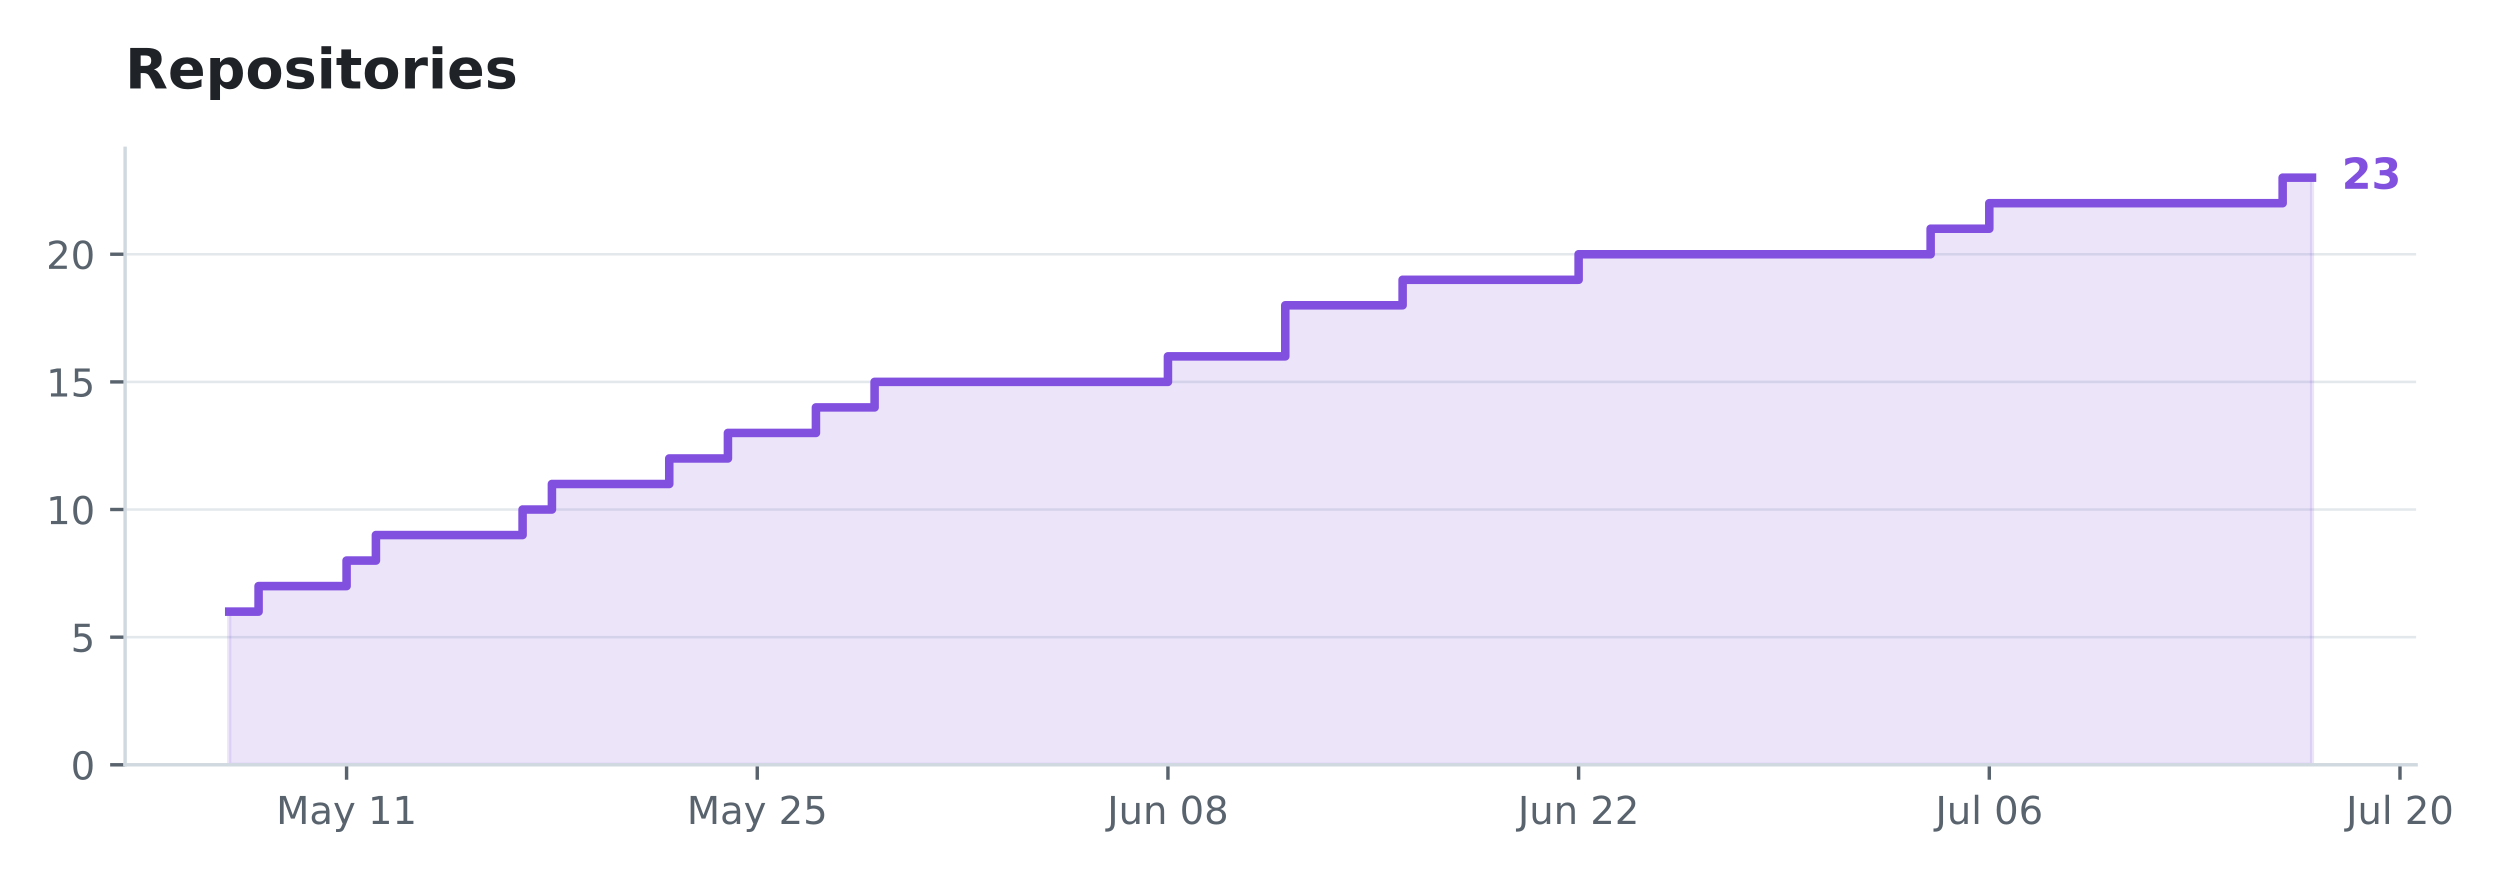
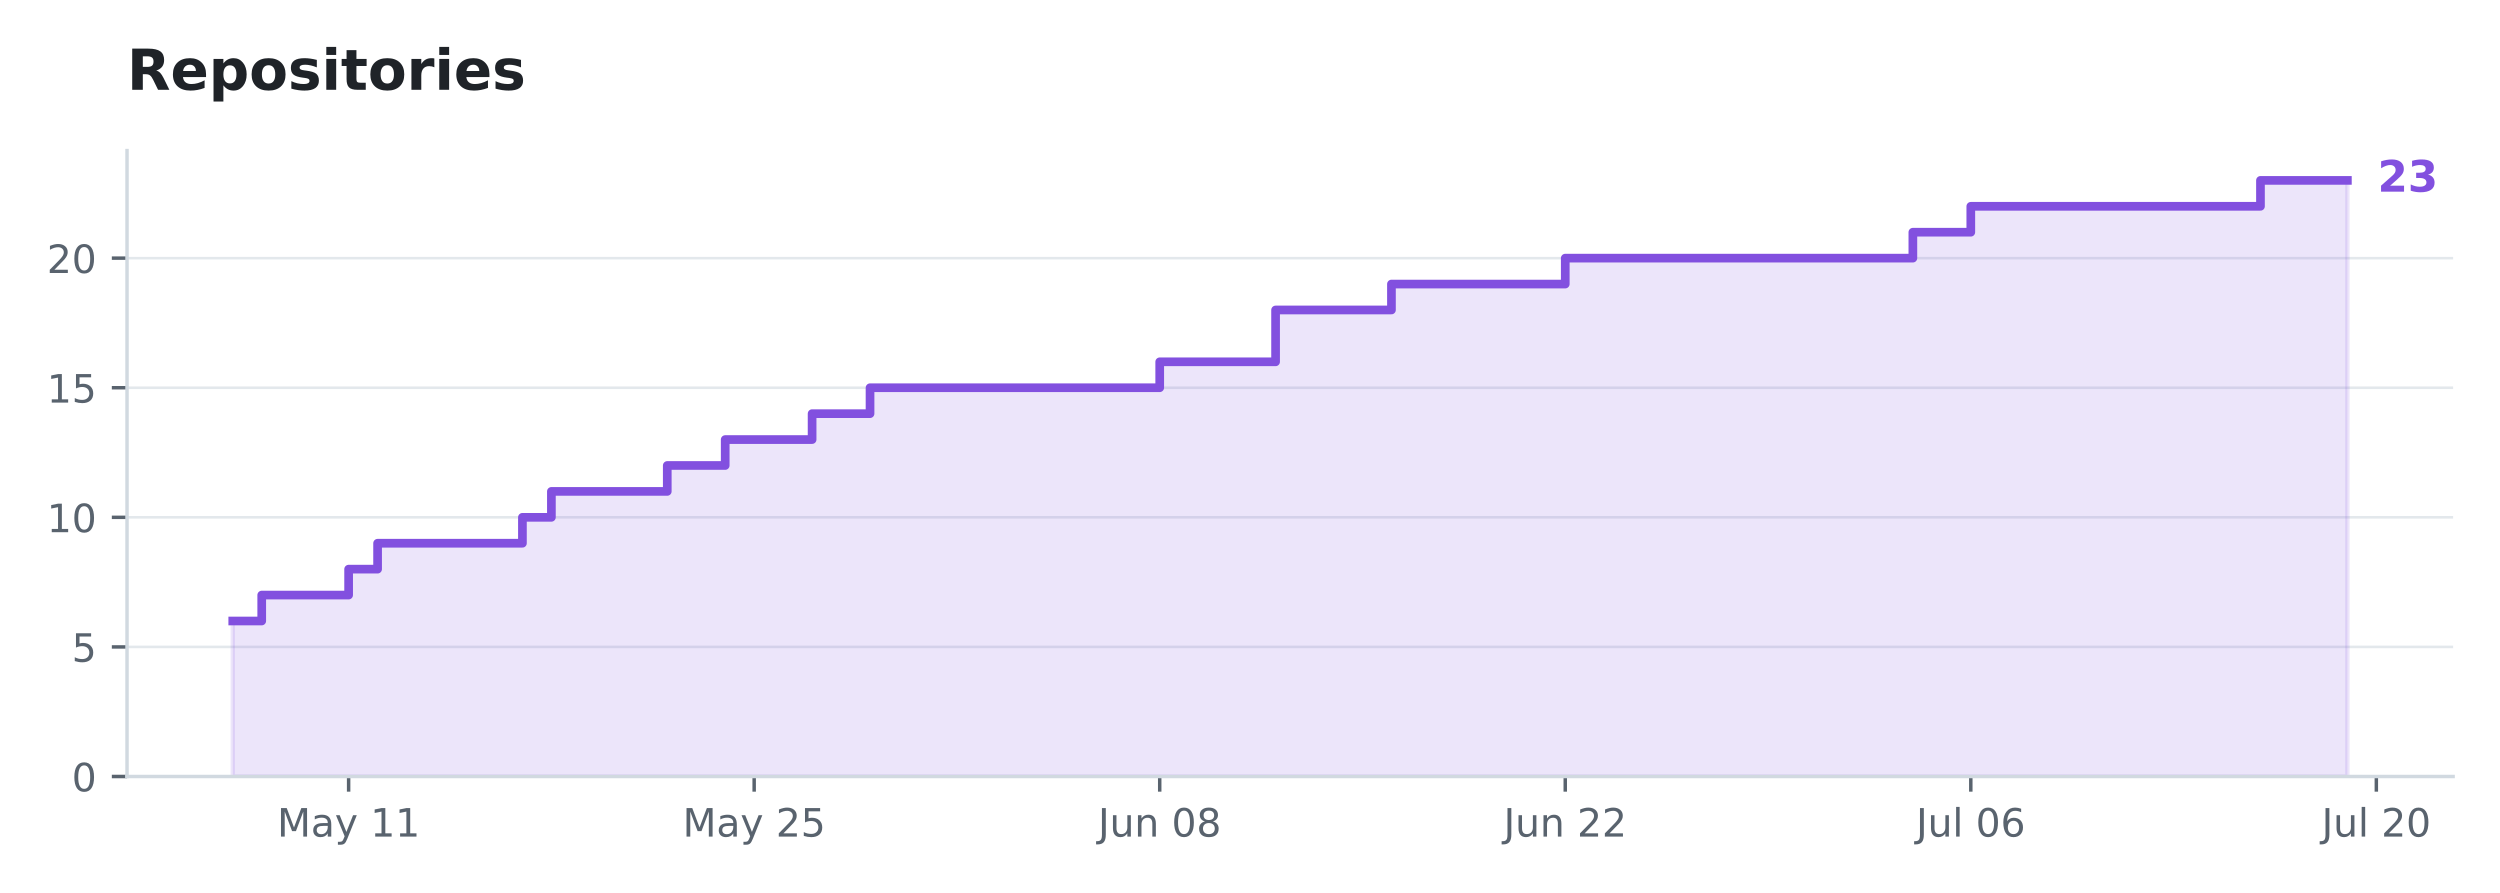
- <svg xmlns="http://www.w3.org/2000/svg" xmlns:xlink="http://www.w3.org/1999/xlink" width="584.546pt" height="205.623pt" viewBox="0 0 584.546 205.623" version="1.1">
+ <svg xmlns="http://www.w3.org/2000/svg" xmlns:xlink="http://www.w3.org/1999/xlink" width="575.732pt" height="205.623pt" viewBox="0 0 575.732 205.623" version="1.1">
  <defs>
    <style type="text/css">*{stroke-linejoin: round; stroke-linecap: butt}</style>
  </defs>
  <g id="figure_1">
    <g id="patch_1">
-       <path d="M 0 205.623  L 584.546 205.623  L 584.546 0  L 0 0  L 0 205.623  z " style="fill: none; opacity: 0" />
+       <path d="M 0 205.623  L 575.732 205.623  L 575.732 0  L 0 0  L 0 205.623  z " style="fill: none; opacity: 0" />
    </g>
    <g id="axes_1">
      <g id="patch_2">
        <path d="M 29.253 178.822  L 564.933 178.822  L 564.933 34.678  L 29.253 34.678  L 29.253 178.822  z " style="fill: none" />
      </g>
      <g id="matplotlib.axis_1">
        <g id="xtick_1">
          <g id="line2d_1">
            <defs>
-               <path id="mc59dd1b0ab" d="M 0 0  L 0 3.5  " style="stroke: #59636e; stroke-width: 0.8" />
+               <path id="m667d242e00" d="M 0 0  L 0 3.5  " style="stroke: #59636e; stroke-width: 0.8" />
            </defs>
            <g>
-               <use xlink:href="#mc59dd1b0ab" x="81.037" y="178.822" style="fill: #59636e; stroke: #59636e; stroke-width: 0.8" />
+               <use xlink:href="#m667d242e00" x="80.286" y="178.822" style="fill: #59636e; stroke: #59636e; stroke-width: 0.8" />
            </g>
          </g>
          <g id="text_1">
-             <g style="fill: #59636e" transform="translate(64.57703 192.6599) scale(0.09 -0.09)">
+             <g style="fill: #59636e" transform="translate(63.82537 192.6599) scale(0.09 -0.09)">
              <defs>
                <path id="DejaVuSans-30" d="M 628 4666  L 1569 4666  L 2759 1491  L 3956 4666  L 4897 4666  L 4897 0  L 4281 0  L 4281 4097  L 3078 897  L 2444 897  L 1241 4097  L 1241 0  L 628 0  L 628 4666  z " transform="scale(0.015625)" />
                <path id="DejaVuSans-44" d="M 2194 1759  Q 1497 1759 1228 1600  Q 959 1441 959 1056  Q 959 750 1161 570  Q 1363 391 1709 391  Q 2188 391 2477 730  Q 2766 1069 2766 1631  L 2766 1759  L 2194 1759  z M 3341 1997  L 3341 0  L 2766 0  L 2766 531  Q 2569 213 2275 61  Q 1981 -91 1556 -91  Q 1019 -91 701 211  Q 384 513 384 1019  Q 384 1609 779 1909  Q 1175 2209 1959 2209  L 2766 2209  L 2766 2266  Q 2766 2663 2505 2880  Q 2244 3097 1772 3097  Q 1472 3097 1187 3025  Q 903 2953 641 2809  L 641 3341  Q 956 3463 1253 3523  Q 1550 3584 1831 3584  Q 2591 3584 2966 3190  Q 3341 2797 3341 1997  z " transform="scale(0.015625)" />
                <path id="DejaVuSans-5c" d="M 2059 -325  Q 1816 -950 1584 -1140  Q 1353 -1331 966 -1331  L 506 -1331  L 506 -850  L 844 -850  Q 1081 -850 1212 -737  Q 1344 -625 1503 -206  L 1606 56  L 191 3500  L 800 3500  L 1894 763  L 2988 3500  L 3597 3500  L 2059 -325  z " transform="scale(0.015625)" />
                <path id="DejaVuSans-3" transform="scale(0.015625)" />
                <path id="DejaVuSans-14" d="M 794 531  L 1825 531  L 1825 4091  L 703 3866  L 703 4441  L 1819 4666  L 2450 4666  L 2450 531  L 3481 531  L 3481 0  L 794 0  L 794 531  z " transform="scale(0.015625)" />
              </defs>
              <use xlink:href="#DejaVuSans-30" />
              <use xlink:href="#DejaVuSans-44" transform="translate(86.28125 0)" />
              <use xlink:href="#DejaVuSans-5c" transform="translate(147.5625 0)" />
              <use xlink:href="#DejaVuSans-3" transform="translate(206.75 0)" />
              <use xlink:href="#DejaVuSans-14" transform="translate(238.5312 0)" />
              <use xlink:href="#DejaVuSans-14" transform="translate(302.1562 0)" />
            </g>
          </g>
        </g>
        <g id="xtick_2">
          <g id="line2d_2">
            <g>
-               <use xlink:href="#mc59dd1b0ab" x="177.062" y="178.822" style="fill: #59636e; stroke: #59636e; stroke-width: 0.8" />
+               <use xlink:href="#m667d242e00" x="173.679" y="178.822" style="fill: #59636e; stroke: #59636e; stroke-width: 0.8" />
            </g>
          </g>
          <g id="text_2">
-             <g style="fill: #59636e" transform="translate(160.6016 192.6599) scale(0.09 -0.09)">
+             <g style="fill: #59636e" transform="translate(157.2191 192.6599) scale(0.09 -0.09)">
              <defs>
                <path id="DejaVuSans-15" d="M 1228 531  L 3431 531  L 3431 0  L 469 0  L 469 531  Q 828 903 1448 1529  Q 2069 2156 2228 2338  Q 2531 2678 2651 2914  Q 2772 3150 2772 3378  Q 2772 3750 2511 3984  Q 2250 4219 1831 4219  Q 1534 4219 1204 4116  Q 875 4013 500 3803  L 500 4441  Q 881 4594 1212 4672  Q 1544 4750 1819 4750  Q 2544 4750 2975 4387  Q 3406 4025 3406 3419  Q 3406 3131 3298 2873  Q 3191 2616 2906 2266  Q 2828 2175 2409 1742  Q 1991 1309 1228 531  z " transform="scale(0.015625)" />
                <path id="DejaVuSans-18" d="M 691 4666  L 3169 4666  L 3169 4134  L 1269 4134  L 1269 2991  Q 1406 3038 1543 3061  Q 1681 3084 1819 3084  Q 2600 3084 3056 2656  Q 3513 2228 3513 1497  Q 3513 744 3044 326  Q 2575 -91 1722 -91  Q 1428 -91 1123 -41  Q 819 9 494 109  L 494 744  Q 775 591 1075 516  Q 1375 441 1709 441  Q 2250 441 2565 725  Q 2881 1009 2881 1497  Q 2881 1984 2565 2268  Q 2250 2553 1709 2553  Q 1456 2553 1204 2497  Q 953 2441 691 2322  L 691 4666  z " transform="scale(0.015625)" />
              </defs>
              <use xlink:href="#DejaVuSans-30" />
              <use xlink:href="#DejaVuSans-44" transform="translate(86.28125 0)" />
              <use xlink:href="#DejaVuSans-5c" transform="translate(147.5625 0)" />
              <use xlink:href="#DejaVuSans-3" transform="translate(206.75 0)" />
              <use xlink:href="#DejaVuSans-15" transform="translate(238.5312 0)" />
              <use xlink:href="#DejaVuSans-18" transform="translate(302.1562 0)" />
            </g>
          </g>
        </g>
        <g id="xtick_3">
          <g id="line2d_3">
            <g>
-               <use xlink:href="#mc59dd1b0ab" x="273.086" y="178.822" style="fill: #59636e; stroke: #59636e; stroke-width: 0.8" />
+               <use xlink:href="#m667d242e00" x="267.073" y="178.822" style="fill: #59636e; stroke: #59636e; stroke-width: 0.8" />
            </g>
          </g>
          <g id="text_3">
-             <g style="fill: #59636e" transform="translate(258.8987 192.6599) scale(0.09 -0.09)">
+             <g style="fill: #59636e" transform="translate(252.8854 192.6599) scale(0.09 -0.09)">
              <defs>
                <path id="DejaVuSans-2d" d="M 628 4666  L 1259 4666  L 1259 325  Q 1259 -519 939 -900  Q 619 -1281 -91 -1281  L -331 -1281  L -331 -750  L -134 -750  Q 284 -750 456 -515  Q 628 -281 628 325  L 628 4666  z " transform="scale(0.015625)" />
                <path id="DejaVuSans-58" d="M 544 1381  L 544 3500  L 1119 3500  L 1119 1403  Q 1119 906 1312 657  Q 1506 409 1894 409  Q 2359 409 2629 706  Q 2900 1003 2900 1516  L 2900 3500  L 3475 3500  L 3475 0  L 2900 0  L 2900 538  Q 2691 219 2414 64  Q 2138 -91 1772 -91  Q 1169 -91 856 284  Q 544 659 544 1381  z M 1991 3584  L 1991 3584  z " transform="scale(0.015625)" />
                <path id="DejaVuSans-51" d="M 3513 2113  L 3513 0  L 2938 0  L 2938 2094  Q 2938 2591 2744 2837  Q 2550 3084 2163 3084  Q 1697 3084 1428 2787  Q 1159 2491 1159 1978  L 1159 0  L 581 0  L 581 3500  L 1159 3500  L 1159 2956  Q 1366 3272 1645 3428  Q 1925 3584 2291 3584  Q 2894 3584 3203 3211  Q 3513 2838 3513 2113  z " transform="scale(0.015625)" />
                <path id="DejaVuSans-13" d="M 2034 4250  Q 1547 4250 1301 3770  Q 1056 3291 1056 2328  Q 1056 1369 1301 889  Q 1547 409 2034 409  Q 2525 409 2770 889  Q 3016 1369 3016 2328  Q 3016 3291 2770 3770  Q 2525 4250 2034 4250  z M 2034 4750  Q 2819 4750 3233 4129  Q 3647 3509 3647 2328  Q 3647 1150 3233 529  Q 2819 -91 2034 -91  Q 1250 -91 836 529  Q 422 1150 422 2328  Q 422 3509 836 4129  Q 1250 4750 2034 4750  z " transform="scale(0.015625)" />
                <path id="DejaVuSans-1b" d="M 2034 2216  Q 1584 2216 1326 1975  Q 1069 1734 1069 1313  Q 1069 891 1326 650  Q 1584 409 2034 409  Q 2484 409 2743 651  Q 3003 894 3003 1313  Q 3003 1734 2745 1975  Q 2488 2216 2034 2216  z M 1403 2484  Q 997 2584 770 2862  Q 544 3141 544 3541  Q 544 4100 942 4425  Q 1341 4750 2034 4750  Q 2731 4750 3128 4425  Q 3525 4100 3525 3541  Q 3525 3141 3298 2862  Q 3072 2584 2669 2484  Q 3125 2378 3379 2068  Q 3634 1759 3634 1313  Q 3634 634 3220 271  Q 2806 -91 2034 -91  Q 1263 -91 848 271  Q 434 634 434 1313  Q 434 1759 690 2068  Q 947 2378 1403 2484  z M 1172 3481  Q 1172 3119 1398 2916  Q 1625 2713 2034 2713  Q 2441 2713 2670 2916  Q 2900 3119 2900 3481  Q 2900 3844 2670 4047  Q 2441 4250 2034 4250  Q 1625 4250 1398 4047  Q 1172 3844 1172 3481  z " transform="scale(0.015625)" />
              </defs>
              <use xlink:href="#DejaVuSans-2d" />
              <use xlink:href="#DejaVuSans-58" transform="translate(29.5 0)" />
              <use xlink:href="#DejaVuSans-51" transform="translate(92.875 0)" />
              <use xlink:href="#DejaVuSans-3" transform="translate(156.25 0)" />
              <use xlink:href="#DejaVuSans-13" transform="translate(188.0312 0)" />
              <use xlink:href="#DejaVuSans-1b" transform="translate(251.6562 0)" />
            </g>
          </g>
        </g>
        <g id="xtick_4">
          <g id="line2d_4">
            <g>
-               <use xlink:href="#mc59dd1b0ab" x="369.111" y="178.822" style="fill: #59636e; stroke: #59636e; stroke-width: 0.8" />
+               <use xlink:href="#m667d242e00" x="360.467" y="178.822" style="fill: #59636e; stroke: #59636e; stroke-width: 0.8" />
            </g>
          </g>
          <g id="text_4">
-             <g style="fill: #59636e" transform="translate(354.9233 192.6599) scale(0.09 -0.09)">
+             <g style="fill: #59636e" transform="translate(346.2792 192.6599) scale(0.09 -0.09)">
              <use xlink:href="#DejaVuSans-2d" />
              <use xlink:href="#DejaVuSans-58" transform="translate(29.5 0)" />
              <use xlink:href="#DejaVuSans-51" transform="translate(92.875 0)" />
              <use xlink:href="#DejaVuSans-3" transform="translate(156.25 0)" />
              <use xlink:href="#DejaVuSans-15" transform="translate(188.0312 0)" />
              <use xlink:href="#DejaVuSans-15" transform="translate(251.6562 0)" />
            </g>
          </g>
        </g>
        <g id="xtick_5">
          <g id="line2d_5">
            <g>
-               <use xlink:href="#mc59dd1b0ab" x="465.136" y="178.822" style="fill: #59636e; stroke: #59636e; stroke-width: 0.8" />
+               <use xlink:href="#m667d242e00" x="453.861" y="178.822" style="fill: #59636e; stroke: #59636e; stroke-width: 0.8" />
            </g>
          </g>
          <g id="text_5">
-             <g style="fill: #59636e" transform="translate(452.5496 192.6606) scale(0.09 -0.09)">
+             <g style="fill: #59636e" transform="translate(441.2747 192.6606) scale(0.09 -0.09)">
              <defs>
                <path id="DejaVuSans-4f" d="M 603 4863  L 1178 4863  L 1178 0  L 603 0  L 603 4863  z " transform="scale(0.015625)" />
                <path id="DejaVuSans-19" d="M 2113 2584  Q 1688 2584 1439 2293  Q 1191 2003 1191 1497  Q 1191 994 1439 701  Q 1688 409 2113 409  Q 2538 409 2786 701  Q 3034 994 3034 1497  Q 3034 2003 2786 2293  Q 2538 2584 2113 2584  z M 3366 4563  L 3366 3988  Q 3128 4100 2886 4159  Q 2644 4219 2406 4219  Q 1781 4219 1451 3797  Q 1122 3375 1075 2522  Q 1259 2794 1537 2939  Q 1816 3084 2150 3084  Q 2853 3084 3261 2657  Q 3669 2231 3669 1497  Q 3669 778 3244 343  Q 2819 -91 2113 -91  Q 1303 -91 875 529  Q 447 1150 447 2328  Q 447 3434 972 4092  Q 1497 4750 2381 4750  Q 2619 4750 2861 4703  Q 3103 4656 3366 4563  z " transform="scale(0.015625)" />
              </defs>
              <use xlink:href="#DejaVuSans-2d" />
              <use xlink:href="#DejaVuSans-58" transform="translate(29.5 0)" />
              <use xlink:href="#DejaVuSans-4f" transform="translate(92.875 0)" />
              <use xlink:href="#DejaVuSans-3" transform="translate(120.6562 0)" />
              <use xlink:href="#DejaVuSans-13" transform="translate(152.4375 0)" />
              <use xlink:href="#DejaVuSans-19" transform="translate(216.0625 0)" />
            </g>
          </g>
        </g>
        <g id="xtick_6">
          <g id="line2d_6">
            <g>
-               <use xlink:href="#mc59dd1b0ab" x="561.16" y="178.822" style="fill: #59636e; stroke: #59636e; stroke-width: 0.8" />
+               <use xlink:href="#m667d242e00" x="547.254" y="178.822" style="fill: #59636e; stroke: #59636e; stroke-width: 0.8" />
            </g>
          </g>
          <g id="text_6">
-             <g style="fill: #59636e" transform="translate(548.5742 192.6606) scale(0.09 -0.09)">
+             <g style="fill: #59636e" transform="translate(534.6685 192.6606) scale(0.09 -0.09)">
              <use xlink:href="#DejaVuSans-2d" />
              <use xlink:href="#DejaVuSans-58" transform="translate(29.5 0)" />
              <use xlink:href="#DejaVuSans-4f" transform="translate(92.875 0)" />
              <use xlink:href="#DejaVuSans-3" transform="translate(120.6562 0)" />
              <use xlink:href="#DejaVuSans-15" transform="translate(152.4375 0)" />
              <use xlink:href="#DejaVuSans-13" transform="translate(216.0625 0)" />
            </g>
          </g>
        </g>
      </g>
      <g id="matplotlib.axis_2">
        <g id="ytick_1">
          <g id="line2d_7">
-             <path d="M 29.253 178.822  L 564.933 178.822  " clip-path="url(#p68b17b07dd)" style="fill: none; stroke: #d1d9e0; stroke-opacity: 0.6; stroke-width: 0.6; stroke-linecap: square" />
+             <path d="M 29.253 178.822  L 564.933 178.822  " clip-path="url(#p4a624fed4b)" style="fill: none; stroke: #d1d9e0; stroke-opacity: 0.6; stroke-width: 0.6; stroke-linecap: square" />
          </g>
          <g id="line2d_8">
            <defs>
-               <path id="mf7a3b8832c" d="M 0 0  L -3.5 0  " style="stroke: #59636e; stroke-width: 0.8" />
+               <path id="m304e522ae0" d="M 0 0  L -3.5 0  " style="stroke: #59636e; stroke-width: 0.8" />
            </defs>
            <g>
-               <use xlink:href="#mf7a3b8832c" x="29.253" y="178.822" style="fill: #59636e; stroke: #59636e; stroke-width: 0.8" />
+               <use xlink:href="#m304e522ae0" x="29.253" y="178.822" style="fill: #59636e; stroke: #59636e; stroke-width: 0.8" />
            </g>
          </g>
          <g id="text_7">
            <g style="fill: #59636e" transform="translate(16.52625 182.2409) scale(0.09 -0.09)">
              <use xlink:href="#DejaVuSans-13" />
            </g>
          </g>
        </g>
        <g id="ytick_2">
          <g id="line2d_9">
-             <path d="M 29.253 148.978  L 564.933 148.978  " clip-path="url(#p68b17b07dd)" style="fill: none; stroke: #d1d9e0; stroke-opacity: 0.6; stroke-width: 0.6; stroke-linecap: square" />
+             <path d="M 29.253 148.978  L 564.933 148.978  " clip-path="url(#p4a624fed4b)" style="fill: none; stroke: #d1d9e0; stroke-opacity: 0.6; stroke-width: 0.6; stroke-linecap: square" />
          </g>
          <g id="line2d_10">
            <g>
-               <use xlink:href="#mf7a3b8832c" x="29.253" y="148.978" style="fill: #59636e; stroke: #59636e; stroke-width: 0.8" />
+               <use xlink:href="#m304e522ae0" x="29.253" y="148.978" style="fill: #59636e; stroke: #59636e; stroke-width: 0.8" />
            </g>
          </g>
          <g id="text_8">
            <g style="fill: #59636e" transform="translate(16.52625 152.3974) scale(0.09 -0.09)">
              <use xlink:href="#DejaVuSans-18" />
            </g>
          </g>
        </g>
        <g id="ytick_3">
          <g id="line2d_11">
-             <path d="M 29.253 119.135  L 564.933 119.135  " clip-path="url(#p68b17b07dd)" style="fill: none; stroke: #d1d9e0; stroke-opacity: 0.6; stroke-width: 0.6; stroke-linecap: square" />
+             <path d="M 29.253 119.135  L 564.933 119.135  " clip-path="url(#p4a624fed4b)" style="fill: none; stroke: #d1d9e0; stroke-opacity: 0.6; stroke-width: 0.6; stroke-linecap: square" />
          </g>
          <g id="line2d_12">
            <g>
-               <use xlink:href="#mf7a3b8832c" x="29.253" y="119.135" style="fill: #59636e; stroke: #59636e; stroke-width: 0.8" />
+               <use xlink:href="#m304e522ae0" x="29.253" y="119.135" style="fill: #59636e; stroke: #59636e; stroke-width: 0.8" />
            </g>
          </g>
          <g id="text_9">
            <g style="fill: #59636e" transform="translate(10.8 122.554) scale(0.09 -0.09)">
              <use xlink:href="#DejaVuSans-14" />
              <use xlink:href="#DejaVuSans-13" transform="translate(63.625 0)" />
            </g>
          </g>
        </g>
        <g id="ytick_4">
          <g id="line2d_13">
-             <path d="M 29.253 89.292  L 564.933 89.292  " clip-path="url(#p68b17b07dd)" style="fill: none; stroke: #d1d9e0; stroke-opacity: 0.6; stroke-width: 0.6; stroke-linecap: square" />
+             <path d="M 29.253 89.292  L 564.933 89.292  " clip-path="url(#p4a624fed4b)" style="fill: none; stroke: #d1d9e0; stroke-opacity: 0.6; stroke-width: 0.6; stroke-linecap: square" />
          </g>
          <g id="line2d_14">
            <g>
-               <use xlink:href="#mf7a3b8832c" x="29.253" y="89.292" style="fill: #59636e; stroke: #59636e; stroke-width: 0.8" />
+               <use xlink:href="#m304e522ae0" x="29.253" y="89.292" style="fill: #59636e; stroke: #59636e; stroke-width: 0.8" />
            </g>
          </g>
          <g id="text_10">
            <g style="fill: #59636e" transform="translate(10.8 92.71048) scale(0.09 -0.09)">
              <use xlink:href="#DejaVuSans-14" />
              <use xlink:href="#DejaVuSans-18" transform="translate(63.625 0)" />
            </g>
          </g>
        </g>
        <g id="ytick_5">
          <g id="line2d_15">
-             <path d="M 29.253 59.448  L 564.933 59.448  " clip-path="url(#p68b17b07dd)" style="fill: none; stroke: #d1d9e0; stroke-opacity: 0.6; stroke-width: 0.6; stroke-linecap: square" />
+             <path d="M 29.253 59.448  L 564.933 59.448  " clip-path="url(#p4a624fed4b)" style="fill: none; stroke: #d1d9e0; stroke-opacity: 0.6; stroke-width: 0.6; stroke-linecap: square" />
          </g>
          <g id="line2d_16">
            <g>
-               <use xlink:href="#mf7a3b8832c" x="29.253" y="59.448" style="fill: #59636e; stroke: #59636e; stroke-width: 0.8" />
+               <use xlink:href="#m304e522ae0" x="29.253" y="59.448" style="fill: #59636e; stroke: #59636e; stroke-width: 0.8" />
            </g>
          </g>
          <g id="text_11">
            <g style="fill: #59636e" transform="translate(10.8 62.867) scale(0.09 -0.09)">
              <use xlink:href="#DejaVuSans-15" />
              <use xlink:href="#DejaVuSans-13" transform="translate(63.625 0)" />
            </g>
          </g>
        </g>
      </g>
      <g id="FillBetweenPolyCollection_1">
        <defs>
-           <path id="m7ff13d20b9" d="M 53.602 -26.801  L 53.602 -62.613  L 60.46 -62.613  L 60.46 -68.582  L 67.319 -68.582  L 67.319 -68.582  L 74.178 -68.582  L 74.178 -68.582  L 81.037 -68.582  L 81.037 -74.55  L 87.896 -74.55  L 87.896 -80.519  L 94.755 -80.519  L 94.755 -80.519  L 101.614 -80.519  L 101.614 -80.519  L 108.473 -80.519  L 108.473 -80.519  L 115.332 -80.519  L 115.332 -80.519  L 122.191 -80.519  L 122.191 -86.488  L 129.049 -86.488  L 129.049 -92.456  L 135.908 -92.456  L 135.908 -92.456  L 142.767 -92.456  L 142.767 -92.456  L 149.626 -92.456  L 149.626 -92.456  L 156.485 -92.456  L 156.485 -98.425  L 163.344 -98.425  L 163.344 -98.425  L 170.203 -98.425  L 170.203 -104.394  L 177.062 -104.394  L 177.062 -104.394  L 183.921 -104.394  L 183.921 -104.394  L 190.78 -104.394  L 190.78 -110.362  L 197.638 -110.362  L 197.638 -110.362  L 204.497 -110.362  L 204.497 -116.331  L 211.356 -116.331  L 211.356 -116.331  L 218.215 -116.331  L 218.215 -116.331  L 225.074 -116.331  L 225.074 -116.331  L 231.933 -116.331  L 231.933 -116.331  L 238.792 -116.331  L 238.792 -116.331  L 245.651 -116.331  L 245.651 -116.331  L 252.51 -116.331  L 252.51 -116.331  L 259.369 -116.331  L 259.369 -116.331  L 266.227 -116.331  L 266.227 -116.331  L 273.086 -116.331  L 273.086 -122.3  L 279.945 -122.3  L 279.945 -122.3  L 286.804 -122.3  L 286.804 -122.3  L 293.663 -122.3  L 293.663 -122.3  L 300.522 -122.3  L 300.522 -134.237  L 307.381 -134.237  L 307.381 -134.237  L 314.24 -134.237  L 314.24 -134.237  L 321.099 -134.237  L 321.099 -134.237  L 327.958 -134.237  L 327.958 -140.206  L 334.816 -140.206  L 334.816 -140.206  L 341.675 -140.206  L 341.675 -140.206  L 348.534 -140.206  L 348.534 -140.206  L 355.393 -140.206  L 355.393 -140.206  L 362.252 -140.206  L 362.252 -140.206  L 369.111 -140.206  L 369.111 -146.175  L 375.97 -146.175  L 375.97 -146.175  L 382.829 -146.175  L 382.829 -146.175  L 389.688 -146.175  L 389.688 -146.175  L 396.547 -146.175  L 396.547 -146.175  L 403.405 -146.175  L 403.405 -146.175  L 410.264 -146.175  L 410.264 -146.175  L 417.123 -146.175  L 417.123 -146.175  L 423.982 -146.175  L 423.982 -146.175  L 430.841 -146.175  L 430.841 -146.175  L 437.7 -146.175  L 437.7 -146.175  L 444.559 -146.175  L 444.559 -146.175  L 451.418 -146.175  L 451.418 -152.143  L 458.277 -152.143  L 458.277 -152.143  L 465.136 -152.143  L 465.136 -158.112  L 471.994 -158.112  L 471.994 -158.112  L 478.853 -158.112  L 478.853 -158.112  L 485.712 -158.112  L 485.712 -158.112  L 492.571 -158.112  L 492.571 -158.112  L 499.43 -158.112  L 499.43 -158.112  L 506.289 -158.112  L 506.289 -158.112  L 513.148 -158.112  L 513.148 -158.112  L 520.007 -158.112  L 520.007 -158.112  L 526.866 -158.112  L 526.866 -158.112  L 533.725 -158.112  L 533.725 -164.081  L 540.583 -164.081  L 540.583 -164.081  L 540.583 -26.801  L 540.583 -26.801  L 540.583 -26.801  L 533.725 -26.801  L 533.725 -26.801  L 526.866 -26.801  L 526.866 -26.801  L 520.007 -26.801  L 520.007 -26.801  L 513.148 -26.801  L 513.148 -26.801  L 506.289 -26.801  L 506.289 -26.801  L 499.43 -26.801  L 499.43 -26.801  L 492.571 -26.801  L 492.571 -26.801  L 485.712 -26.801  L 485.712 -26.801  L 478.853 -26.801  L 478.853 -26.801  L 471.994 -26.801  L 471.994 -26.801  L 465.136 -26.801  L 465.136 -26.801  L 458.277 -26.801  L 458.277 -26.801  L 451.418 -26.801  L 451.418 -26.801  L 444.559 -26.801  L 444.559 -26.801  L 437.7 -26.801  L 437.7 -26.801  L 430.841 -26.801  L 430.841 -26.801  L 423.982 -26.801  L 423.982 -26.801  L 417.123 -26.801  L 417.123 -26.801  L 410.264 -26.801  L 410.264 -26.801  L 403.405 -26.801  L 403.405 -26.801  L 396.547 -26.801  L 396.547 -26.801  L 389.688 -26.801  L 389.688 -26.801  L 382.829 -26.801  L 382.829 -26.801  L 375.97 -26.801  L 375.97 -26.801  L 369.111 -26.801  L 369.111 -26.801  L 362.252 -26.801  L 362.252 -26.801  L 355.393 -26.801  L 355.393 -26.801  L 348.534 -26.801  L 348.534 -26.801  L 341.675 -26.801  L 341.675 -26.801  L 334.816 -26.801  L 334.816 -26.801  L 327.958 -26.801  L 327.958 -26.801  L 321.099 -26.801  L 321.099 -26.801  L 314.24 -26.801  L 314.24 -26.801  L 307.381 -26.801  L 307.381 -26.801  L 300.522 -26.801  L 300.522 -26.801  L 293.663 -26.801  L 293.663 -26.801  L 286.804 -26.801  L 286.804 -26.801  L 279.945 -26.801  L 279.945 -26.801  L 273.086 -26.801  L 273.086 -26.801  L 266.227 -26.801  L 266.227 -26.801  L 259.369 -26.801  L 259.369 -26.801  L 252.51 -26.801  L 252.51 -26.801  L 245.651 -26.801  L 245.651 -26.801  L 238.792 -26.801  L 238.792 -26.801  L 231.933 -26.801  L 231.933 -26.801  L 225.074 -26.801  L 225.074 -26.801  L 218.215 -26.801  L 218.215 -26.801  L 211.356 -26.801  L 211.356 -26.801  L 204.497 -26.801  L 204.497 -26.801  L 197.638 -26.801  L 197.638 -26.801  L 190.78 -26.801  L 190.78 -26.801  L 183.921 -26.801  L 183.921 -26.801  L 177.062 -26.801  L 177.062 -26.801  L 170.203 -26.801  L 170.203 -26.801  L 163.344 -26.801  L 163.344 -26.801  L 156.485 -26.801  L 156.485 -26.801  L 149.626 -26.801  L 149.626 -26.801  L 142.767 -26.801  L 142.767 -26.801  L 135.908 -26.801  L 135.908 -26.801  L 129.049 -26.801  L 129.049 -26.801  L 122.191 -26.801  L 122.191 -26.801  L 115.332 -26.801  L 115.332 -26.801  L 108.473 -26.801  L 108.473 -26.801  L 101.614 -26.801  L 101.614 -26.801  L 94.755 -26.801  L 94.755 -26.801  L 87.896 -26.801  L 87.896 -26.801  L 81.037 -26.801  L 81.037 -26.801  L 74.178 -26.801  L 74.178 -26.801  L 67.319 -26.801  L 67.319 -26.801  L 60.46 -26.801  L 60.46 -26.801  L 53.602 -26.801  z " style="stroke: #8250df; stroke-opacity: 0.15" />
+           <path id="m903cf56434" d="M 53.602 -26.801  L 53.602 -62.613  L 60.273 -62.613  L 60.273 -68.582  L 66.944 -68.582  L 66.944 -68.582  L 73.615 -68.582  L 73.615 -68.582  L 80.286 -68.582  L 80.286 -74.55  L 86.957 -74.55  L 86.957 -80.519  L 93.627 -80.519  L 93.627 -80.519  L 100.298 -80.519  L 100.298 -80.519  L 106.969 -80.519  L 106.969 -80.519  L 113.64 -80.519  L 113.64 -80.519  L 120.311 -80.519  L 120.311 -86.488  L 126.982 -86.488  L 126.982 -92.456  L 133.653 -92.456  L 133.653 -92.456  L 140.324 -92.456  L 140.324 -92.456  L 146.995 -92.456  L 146.995 -92.456  L 153.666 -92.456  L 153.666 -98.425  L 160.337 -98.425  L 160.337 -98.425  L 167.008 -98.425  L 167.008 -104.394  L 173.679 -104.394  L 173.679 -104.394  L 180.35 -104.394  L 180.35 -104.394  L 187.021 -104.394  L 187.021 -110.362  L 193.692 -110.362  L 193.692 -110.362  L 200.363 -110.362  L 200.363 -116.331  L 207.034 -116.331  L 207.034 -116.331  L 213.705 -116.331  L 213.705 -116.331  L 220.376 -116.331  L 220.376 -116.331  L 227.047 -116.331  L 227.047 -116.331  L 233.718 -116.331  L 233.718 -116.331  L 240.389 -116.331  L 240.389 -116.331  L 247.06 -116.331  L 247.06 -116.331  L 253.731 -116.331  L 253.731 -116.331  L 260.402 -116.331  L 260.402 -116.331  L 267.073 -116.331  L 267.073 -122.3  L 273.744 -122.3  L 273.744 -122.3  L 280.415 -122.3  L 280.415 -122.3  L 287.086 -122.3  L 287.086 -122.3  L 293.757 -122.3  L 293.757 -134.237  L 300.428 -134.237  L 300.428 -134.237  L 307.099 -134.237  L 307.099 -134.237  L 313.77 -134.237  L 313.77 -134.237  L 320.441 -134.237  L 320.441 -140.206  L 327.112 -140.206  L 327.112 -140.206  L 333.783 -140.206  L 333.783 -140.206  L 340.454 -140.206  L 340.454 -140.206  L 347.125 -140.206  L 347.125 -140.206  L 353.796 -140.206  L 353.796 -140.206  L 360.467 -140.206  L 360.467 -146.175  L 367.138 -146.175  L 367.138 -146.175  L 373.809 -146.175  L 373.809 -146.175  L 380.48 -146.175  L 380.48 -146.175  L 387.151 -146.175  L 387.151 -146.175  L 393.822 -146.175  L 393.822 -146.175  L 400.493 -146.175  L 400.493 -146.175  L 407.164 -146.175  L 407.164 -146.175  L 413.835 -146.175  L 413.835 -146.175  L 420.506 -146.175  L 420.506 -146.175  L 427.177 -146.175  L 427.177 -146.175  L 433.848 -146.175  L 433.848 -146.175  L 440.519 -146.175  L 440.519 -152.143  L 447.19 -152.143  L 447.19 -152.143  L 453.861 -152.143  L 453.861 -158.112  L 460.532 -158.112  L 460.532 -158.112  L 467.203 -158.112  L 467.203 -158.112  L 473.874 -158.112  L 473.874 -158.112  L 480.545 -158.112  L 480.545 -158.112  L 487.216 -158.112  L 487.216 -158.112  L 493.887 -158.112  L 493.887 -158.112  L 500.558 -158.112  L 500.558 -158.112  L 507.228 -158.112  L 507.228 -158.112  L 513.899 -158.112  L 513.899 -158.112  L 520.57 -158.112  L 520.57 -164.081  L 527.241 -164.081  L 527.241 -164.081  L 533.912 -164.081  L 533.912 -164.081  L 540.583 -164.081  L 540.583 -164.081  L 540.583 -26.801  L 540.583 -26.801  L 540.583 -26.801  L 533.912 -26.801  L 533.912 -26.801  L 527.241 -26.801  L 527.241 -26.801  L 520.57 -26.801  L 520.57 -26.801  L 513.899 -26.801  L 513.899 -26.801  L 507.228 -26.801  L 507.228 -26.801  L 500.558 -26.801  L 500.558 -26.801  L 493.887 -26.801  L 493.887 -26.801  L 487.216 -26.801  L 487.216 -26.801  L 480.545 -26.801  L 480.545 -26.801  L 473.874 -26.801  L 473.874 -26.801  L 467.203 -26.801  L 467.203 -26.801  L 460.532 -26.801  L 460.532 -26.801  L 453.861 -26.801  L 453.861 -26.801  L 447.19 -26.801  L 447.19 -26.801  L 440.519 -26.801  L 440.519 -26.801  L 433.848 -26.801  L 433.848 -26.801  L 427.177 -26.801  L 427.177 -26.801  L 420.506 -26.801  L 420.506 -26.801  L 413.835 -26.801  L 413.835 -26.801  L 407.164 -26.801  L 407.164 -26.801  L 400.493 -26.801  L 400.493 -26.801  L 393.822 -26.801  L 393.822 -26.801  L 387.151 -26.801  L 387.151 -26.801  L 380.48 -26.801  L 380.48 -26.801  L 373.809 -26.801  L 373.809 -26.801  L 367.138 -26.801  L 367.138 -26.801  L 360.467 -26.801  L 360.467 -26.801  L 353.796 -26.801  L 353.796 -26.801  L 347.125 -26.801  L 347.125 -26.801  L 340.454 -26.801  L 340.454 -26.801  L 333.783 -26.801  L 333.783 -26.801  L 327.112 -26.801  L 327.112 -26.801  L 320.441 -26.801  L 320.441 -26.801  L 313.77 -26.801  L 313.77 -26.801  L 307.099 -26.801  L 307.099 -26.801  L 300.428 -26.801  L 300.428 -26.801  L 293.757 -26.801  L 293.757 -26.801  L 287.086 -26.801  L 287.086 -26.801  L 280.415 -26.801  L 280.415 -26.801  L 273.744 -26.801  L 273.744 -26.801  L 267.073 -26.801  L 267.073 -26.801  L 260.402 -26.801  L 260.402 -26.801  L 253.731 -26.801  L 253.731 -26.801  L 247.06 -26.801  L 247.06 -26.801  L 240.389 -26.801  L 240.389 -26.801  L 233.718 -26.801  L 233.718 -26.801  L 227.047 -26.801  L 227.047 -26.801  L 220.376 -26.801  L 220.376 -26.801  L 213.705 -26.801  L 213.705 -26.801  L 207.034 -26.801  L 207.034 -26.801  L 200.363 -26.801  L 200.363 -26.801  L 193.692 -26.801  L 193.692 -26.801  L 187.021 -26.801  L 187.021 -26.801  L 180.35 -26.801  L 180.35 -26.801  L 173.679 -26.801  L 173.679 -26.801  L 167.008 -26.801  L 167.008 -26.801  L 160.337 -26.801  L 160.337 -26.801  L 153.666 -26.801  L 153.666 -26.801  L 146.995 -26.801  L 146.995 -26.801  L 140.324 -26.801  L 140.324 -26.801  L 133.653 -26.801  L 133.653 -26.801  L 126.982 -26.801  L 126.982 -26.801  L 120.311 -26.801  L 120.311 -26.801  L 113.64 -26.801  L 113.64 -26.801  L 106.969 -26.801  L 106.969 -26.801  L 100.298 -26.801  L 100.298 -26.801  L 93.627 -26.801  L 93.627 -26.801  L 86.957 -26.801  L 86.957 -26.801  L 80.286 -26.801  L 80.286 -26.801  L 73.615 -26.801  L 73.615 -26.801  L 66.944 -26.801  L 66.944 -26.801  L 60.273 -26.801  L 60.273 -26.801  L 53.602 -26.801  z " style="stroke: #8250df; stroke-opacity: 0.15" />
        </defs>
-         <g clip-path="url(#p68b17b07dd)">
-           <use xlink:href="#m7ff13d20b9" x="0" y="205.623" style="fill: #8250df; fill-opacity: 0.15; stroke: #8250df; stroke-opacity: 0.15" />
+         <g clip-path="url(#p4a624fed4b)">
+           <use xlink:href="#m903cf56434" x="0" y="205.623" style="fill: #8250df; fill-opacity: 0.15; stroke: #8250df; stroke-opacity: 0.15" />
        </g>
      </g>
      <g id="line2d_17">
-         <path d="M 53.602 143.01  L 60.46 143.01  L 60.46 137.041  L 81.037 137.041  L 81.037 131.072  L 87.896 131.072  L 87.896 125.104  L 122.191 125.104  L 122.191 119.135  L 129.049 119.135  L 129.049 113.166  L 156.485 113.166  L 156.485 107.198  L 170.203 107.198  L 170.203 101.229  L 190.78 101.229  L 190.78 95.26  L 204.497 95.26  L 204.497 89.292  L 273.086 89.292  L 273.086 83.323  L 300.522 83.323  L 300.522 71.385  L 327.958 71.385  L 327.958 65.417  L 369.111 65.417  L 369.111 59.448  L 451.418 59.448  L 451.418 53.479  L 465.136 53.479  L 465.136 47.511  L 533.725 47.511  L 533.725 41.542  L 540.583 41.542  L 540.583 41.542  " clip-path="url(#p68b17b07dd)" style="fill: none; stroke: #8250df; stroke-width: 2; stroke-linecap: square" />
+         <path d="M 53.602 143.01  L 60.273 143.01  L 60.273 137.041  L 80.286 137.041  L 80.286 131.072  L 86.957 131.072  L 86.957 125.104  L 120.311 125.104  L 120.311 119.135  L 126.982 119.135  L 126.982 113.166  L 153.666 113.166  L 153.666 107.198  L 167.008 107.198  L 167.008 101.229  L 187.021 101.229  L 187.021 95.26  L 200.363 95.26  L 200.363 89.292  L 267.073 89.292  L 267.073 83.323  L 293.757 83.323  L 293.757 71.385  L 320.441 71.385  L 320.441 65.417  L 360.467 65.417  L 360.467 59.448  L 440.519 59.448  L 440.519 53.479  L 453.861 53.479  L 453.861 47.511  L 520.57 47.511  L 520.57 41.542  L 540.583 41.542  L 540.583 41.542  " clip-path="url(#p4a624fed4b)" style="fill: none; stroke: #8250df; stroke-width: 2; stroke-linecap: square" />
      </g>
      <g id="patch_3">
        <path d="M 29.253 178.822  L 29.253 34.678  " style="fill: none; stroke: #d1d9e0; stroke-width: 0.8; stroke-linejoin: miter; stroke-linecap: square" />
      </g>
      <g id="patch_4">
        <path d="M 29.253 178.822  L 564.933 178.822  " style="fill: none; stroke: #d1d9e0; stroke-width: 0.8; stroke-linejoin: miter; stroke-linecap: square" />
      </g>
      <g id="text_12">
        <g style="fill: #8250df" transform="translate(540.5834 44.13963) scale(0.1 -0.1)">
          <defs>
            <path id="DejaVuSans-Bold-3" transform="scale(0.015625)" />
            <path id="DejaVuSans-Bold-15" d="M 1844 884  L 3897 884  L 3897 0  L 506 0  L 506 884  L 2209 2388  Q 2438 2594 2547 2791  Q 2656 2988 2656 3200  Q 2656 3528 2436 3728  Q 2216 3928 1850 3928  Q 1569 3928 1234 3808  Q 900 3688 519 3450  L 519 4475  Q 925 4609 1322 4679  Q 1719 4750 2100 4750  Q 2938 4750 3402 4381  Q 3866 4013 3866 3353  Q 3866 2972 3669 2642  Q 3472 2313 2841 1759  L 1844 884  z " transform="scale(0.015625)" />
            <path id="DejaVuSans-Bold-16" d="M 2981 2516  Q 3453 2394 3698 2092  Q 3944 1791 3944 1325  Q 3944 631 3412 270  Q 2881 -91 1863 -91  Q 1503 -91 1142 -33  Q 781 25 428 141  L 428 1069  Q 766 900 1098 814  Q 1431 728 1753 728  Q 2231 728 2486 893  Q 2741 1059 2741 1369  Q 2741 1688 2480 1852  Q 2219 2016 1709 2016  L 1228 2016  L 1228 2791  L 1734 2791  Q 2188 2791 2409 2933  Q 2631 3075 2631 3366  Q 2631 3634 2415 3781  Q 2200 3928 1806 3928  Q 1516 3928 1219 3862  Q 922 3797 628 3669  L 628 4550  Q 984 4650 1334 4700  Q 1684 4750 2022 4750  Q 2931 4750 3382 4451  Q 3834 4153 3834 3553  Q 3834 3144 3618 2883  Q 3403 2622 2981 2516  z " transform="scale(0.015625)" />
          </defs>
          <use xlink:href="#DejaVuSans-Bold-3" />
          <use xlink:href="#DejaVuSans-Bold-3" transform="translate(34.8125 0)" />
          <use xlink:href="#DejaVuSans-Bold-15" transform="translate(69.625 0)" />
          <use xlink:href="#DejaVuSans-Bold-16" transform="translate(139.2031 0)" />
        </g>
      </g>
      <g id="text_13">
        <g style="fill: #1f2328" transform="translate(29.2525 20.67797) scale(0.13 -0.13)">
          <defs>
            <path id="DejaVuSans-Bold-35" d="M 2297 2597  Q 2675 2597 2839 2737  Q 3003 2878 3003 3200  Q 3003 3519 2839 3656  Q 2675 3794 2297 3794  L 1791 3794  L 1791 2597  L 2297 2597  z M 1791 1766  L 1791 0  L 588 0  L 588 4666  L 2425 4666  Q 3347 4666 3776 4356  Q 4206 4047 4206 3378  Q 4206 2916 3982 2619  Q 3759 2322 3309 2181  Q 3556 2125 3751 1926  Q 3947 1728 4147 1325  L 4800 0  L 3519 0  L 2950 1159  Q 2778 1509 2601 1637  Q 2425 1766 2131 1766  L 1791 1766  z " transform="scale(0.015625)" />
            <path id="DejaVuSans-Bold-48" d="M 4031 1759  L 4031 1441  L 1416 1441  Q 1456 1047 1700 850  Q 1944 653 2381 653  Q 2734 653 3104 758  Q 3475 863 3866 1075  L 3866 213  Q 3469 63 3072 -14  Q 2675 -91 2278 -91  Q 1328 -91 801 392  Q 275 875 275 1747  Q 275 2603 792 3093  Q 1309 3584 2216 3584  Q 3041 3584 3536 3087  Q 4031 2591 4031 1759  z M 2881 2131  Q 2881 2450 2695 2645  Q 2509 2841 2209 2841  Q 1884 2841 1681 2658  Q 1478 2475 1428 2131  L 2881 2131  z " transform="scale(0.015625)" />
            <path id="DejaVuSans-Bold-53" d="M 1656 506  L 1656 -1331  L 538 -1331  L 538 3500  L 1656 3500  L 1656 2988  Q 1888 3294 2169 3439  Q 2450 3584 2816 3584  Q 3463 3584 3878 3070  Q 4294 2556 4294 1747  Q 4294 938 3878 423  Q 3463 -91 2816 -91  Q 2450 -91 2169 54  Q 1888 200 1656 506  z M 2400 2772  Q 2041 2772 1848 2508  Q 1656 2244 1656 1747  Q 1656 1250 1848 986  Q 2041 722 2400 722  Q 2759 722 2948 984  Q 3138 1247 3138 1747  Q 3138 2247 2948 2509  Q 2759 2772 2400 2772  z " transform="scale(0.015625)" />
            <path id="DejaVuSans-Bold-52" d="M 2203 2784  Q 1831 2784 1636 2517  Q 1441 2250 1441 1747  Q 1441 1244 1636 976  Q 1831 709 2203 709  Q 2569 709 2762 976  Q 2956 1244 2956 1747  Q 2956 2250 2762 2517  Q 2569 2784 2203 2784  z M 2203 3584  Q 3106 3584 3614 3096  Q 4122 2609 4122 1747  Q 4122 884 3614 396  Q 3106 -91 2203 -91  Q 1297 -91 786 396  Q 275 884 275 1747  Q 275 2609 786 3096  Q 1297 3584 2203 3584  z " transform="scale(0.015625)" />
            <path id="DejaVuSans-Bold-56" d="M 3272 3391  L 3272 2541  Q 2913 2691 2578 2766  Q 2244 2841 1947 2841  Q 1628 2841 1473 2761  Q 1319 2681 1319 2516  Q 1319 2381 1436 2309  Q 1553 2238 1856 2203  L 2053 2175  Q 2913 2066 3209 1816  Q 3506 1566 3506 1031  Q 3506 472 3093 190  Q 2681 -91 1863 -91  Q 1516 -91 1145 -36  Q 775 19 384 128  L 384 978  Q 719 816 1070 734  Q 1422 653 1784 653  Q 2113 653 2278 743  Q 2444 834 2444 1013  Q 2444 1163 2330 1236  Q 2216 1309 1875 1350  L 1678 1375  Q 931 1469 631 1722  Q 331 1975 331 2491  Q 331 3047 712 3315  Q 1094 3584 1881 3584  Q 2191 3584 2531 3537  Q 2872 3491 3272 3391  z " transform="scale(0.015625)" />
            <path id="DejaVuSans-Bold-4c" d="M 538 3500  L 1656 3500  L 1656 0  L 538 0  L 538 3500  z M 538 4863  L 1656 4863  L 1656 3950  L 538 3950  L 538 4863  z " transform="scale(0.015625)" />
            <path id="DejaVuSans-Bold-57" d="M 1759 4494  L 1759 3500  L 2913 3500  L 2913 2700  L 1759 2700  L 1759 1216  Q 1759 972 1856 886  Q 1953 800 2241 800  L 2816 800  L 2816 0  L 1856 0  Q 1194 0 917 276  Q 641 553 641 1216  L 641 2700  L 84 2700  L 84 3500  L 641 3500  L 641 4494  L 1759 4494  z " transform="scale(0.015625)" />
            <path id="DejaVuSans-Bold-55" d="M 3138 2547  Q 2991 2616 2845 2648  Q 2700 2681 2553 2681  Q 2122 2681 1889 2404  Q 1656 2128 1656 1613  L 1656 0  L 538 0  L 538 3500  L 1656 3500  L 1656 2925  Q 1872 3269 2151 3426  Q 2431 3584 2822 3584  Q 2878 3584 2943 3579  Q 3009 3575 3134 3559  L 3138 2547  z " transform="scale(0.015625)" />
          </defs>
          <use xlink:href="#DejaVuSans-Bold-35" />
          <use xlink:href="#DejaVuSans-Bold-48" transform="translate(77 0)" />
          <use xlink:href="#DejaVuSans-Bold-53" transform="translate(144.8281 0)" />
          <use xlink:href="#DejaVuSans-Bold-52" transform="translate(216.4062 0)" />
          <use xlink:href="#DejaVuSans-Bold-56" transform="translate(285.1094 0)" />
          <use xlink:href="#DejaVuSans-Bold-4c" transform="translate(344.625 0)" />
          <use xlink:href="#DejaVuSans-Bold-57" transform="translate(378.9062 0)" />
          <use xlink:href="#DejaVuSans-Bold-52" transform="translate(426.7031 0)" />
          <use xlink:href="#DejaVuSans-Bold-55" transform="translate(495.4062 0)" />
          <use xlink:href="#DejaVuSans-Bold-4c" transform="translate(544.7188 0)" />
          <use xlink:href="#DejaVuSans-Bold-48" transform="translate(579 0)" />
          <use xlink:href="#DejaVuSans-Bold-56" transform="translate(646.8281 0)" />
        </g>
      </g>
    </g>
  </g>
  <defs>
-     <clipPath id="p68b17b07dd">
+     <clipPath id="p4a624fed4b">
      <rect x="29.253" y="34.678" width="535.68" height="144.144" />
    </clipPath>
  </defs>
</svg>
